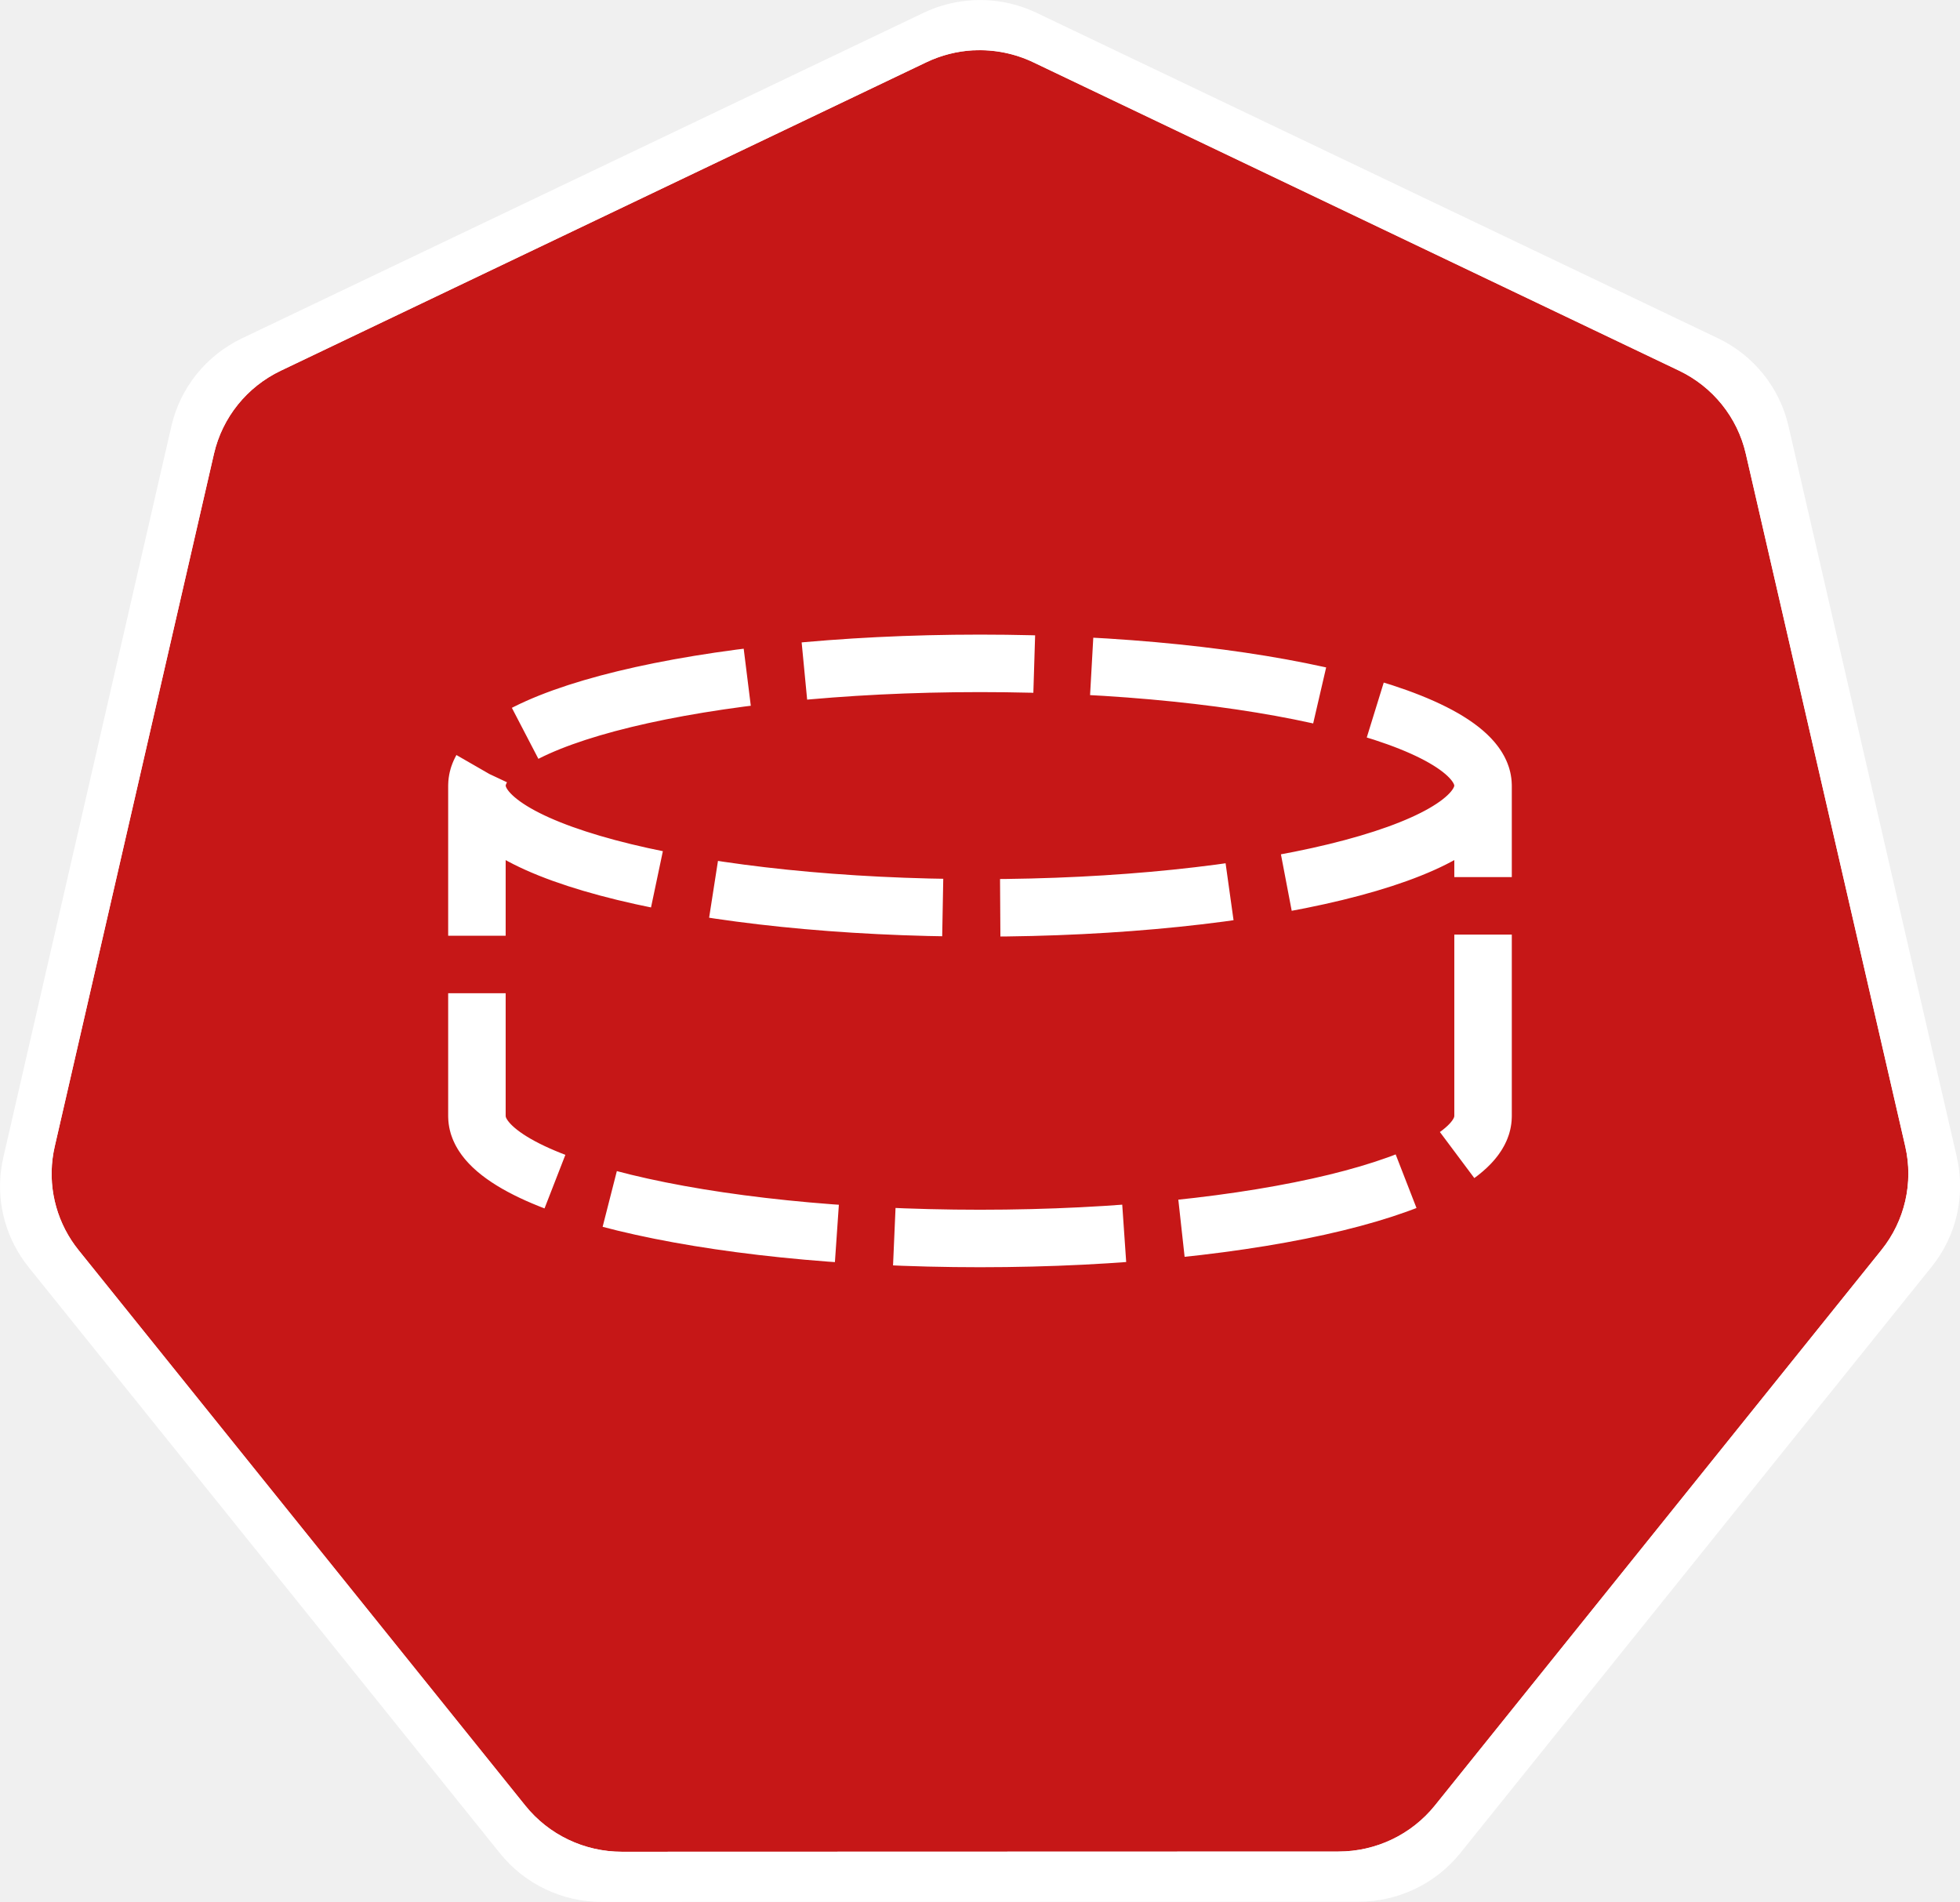
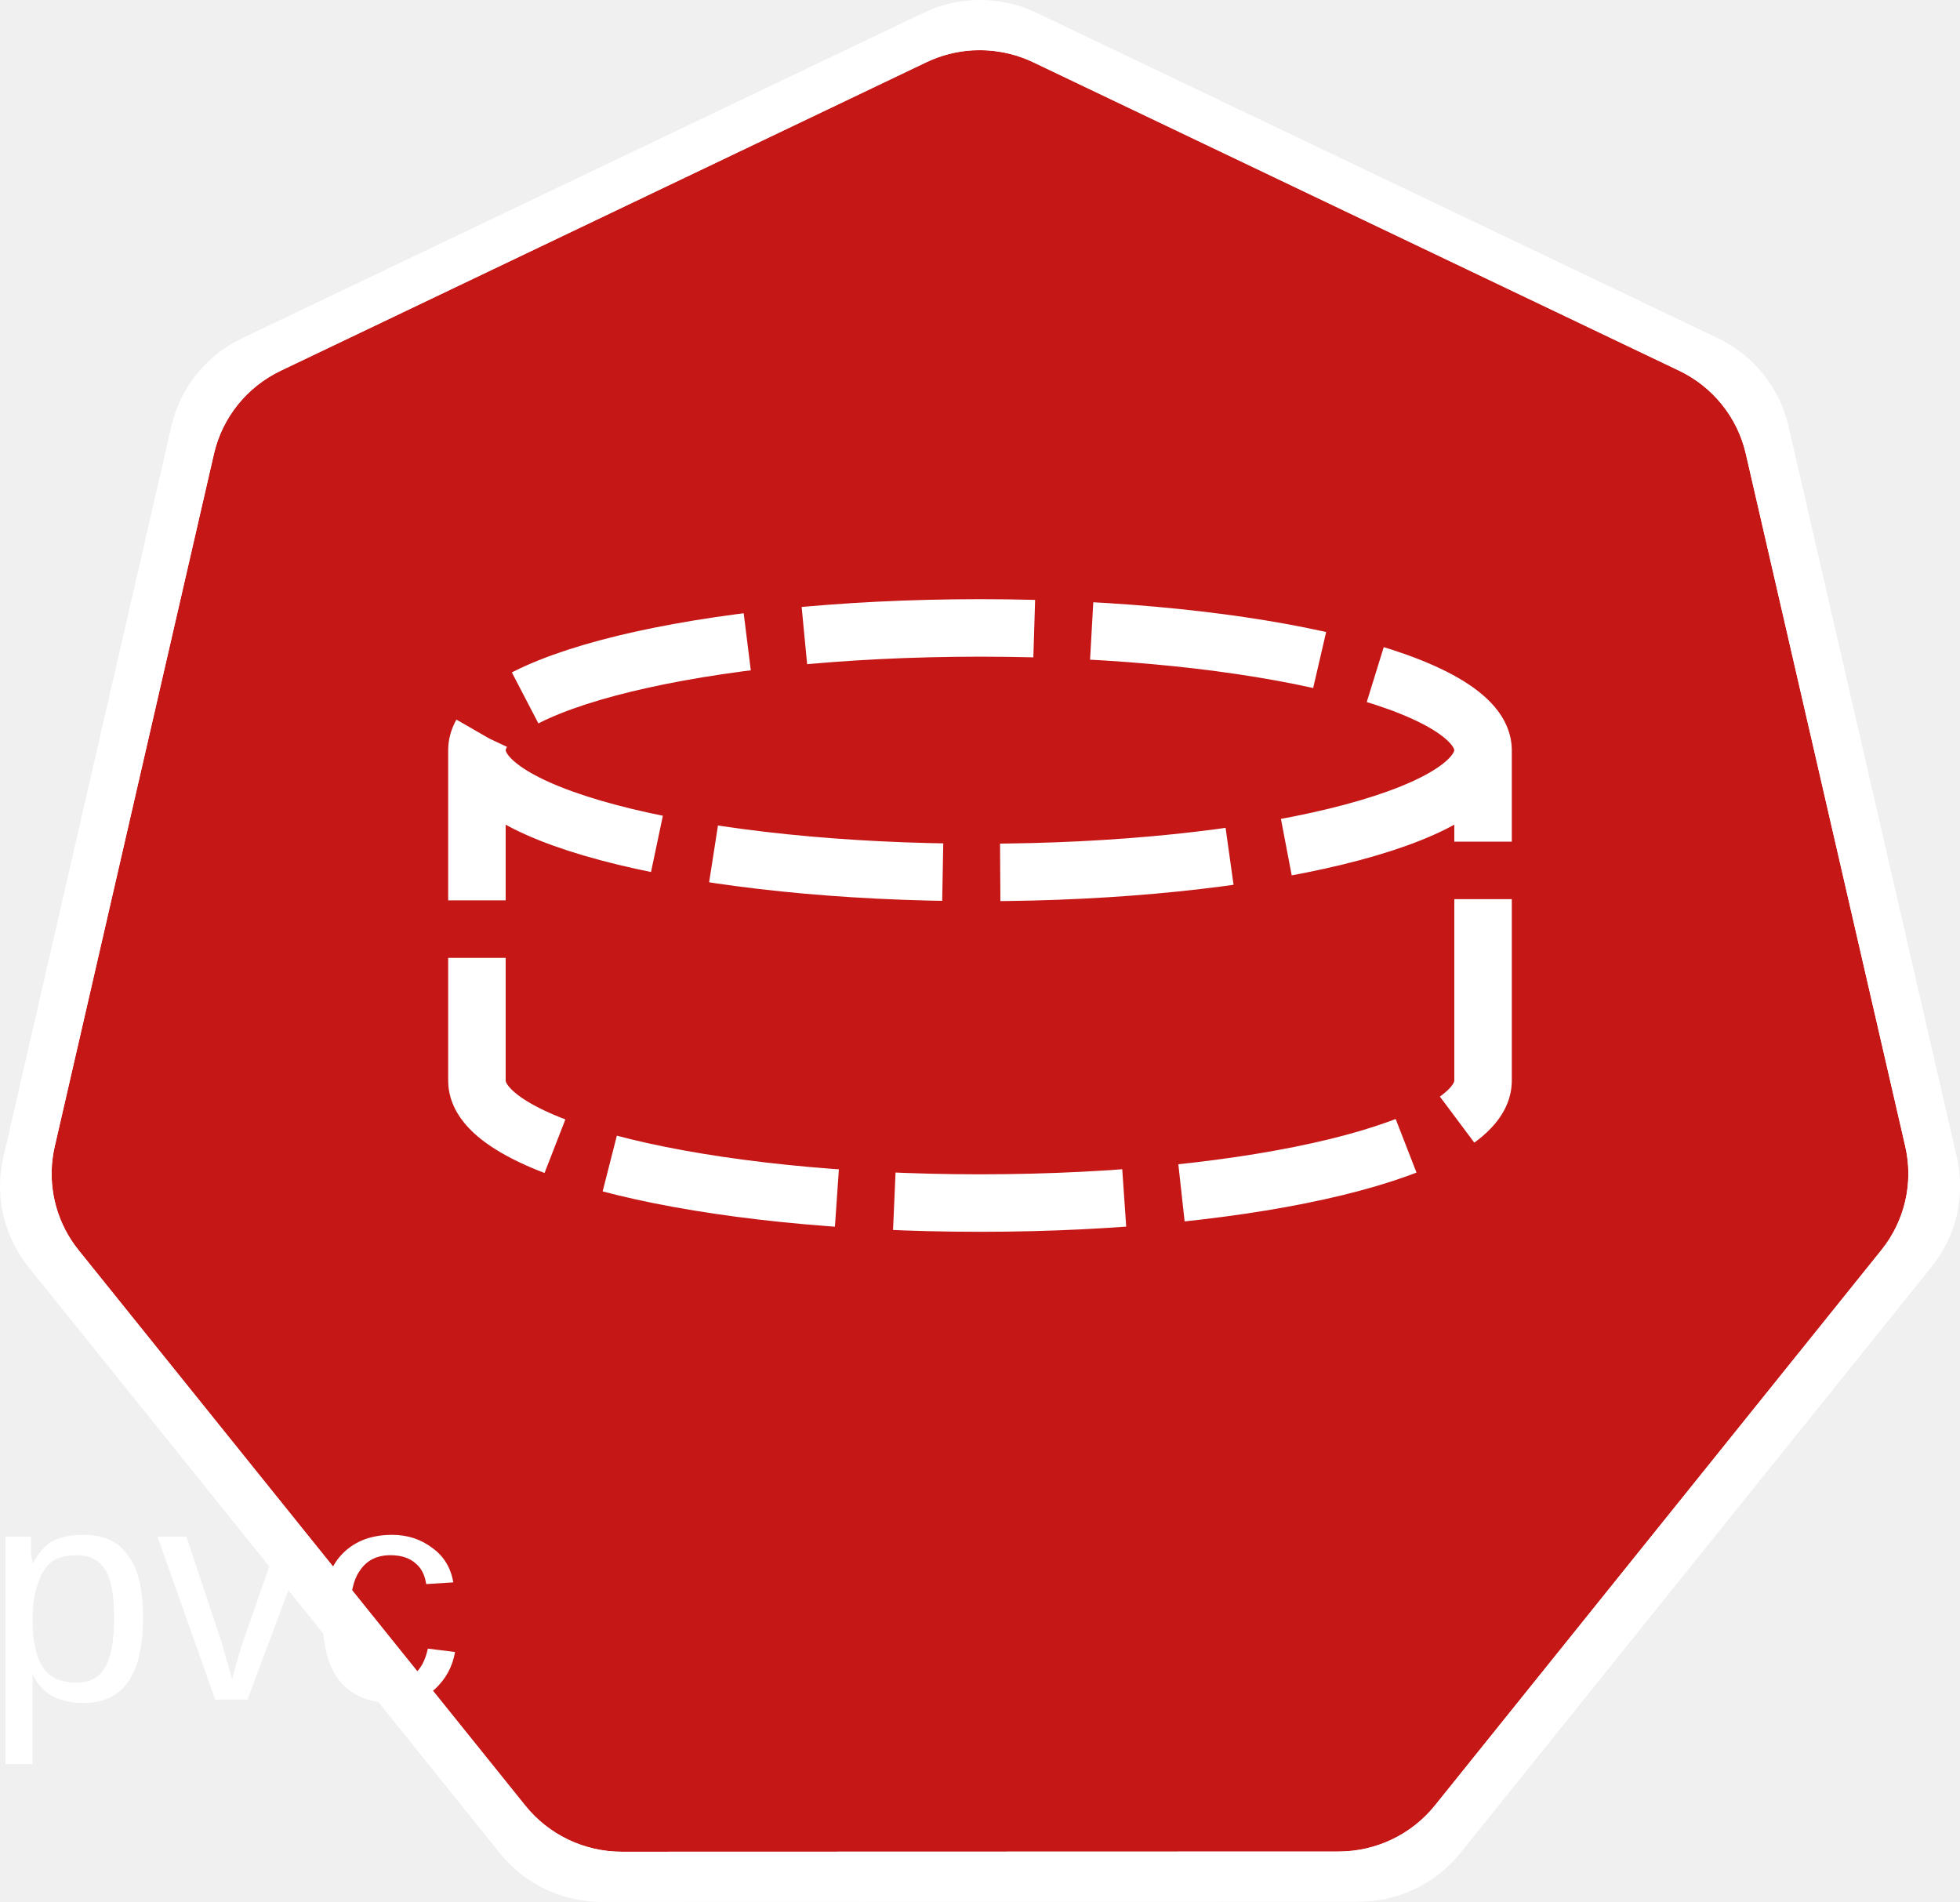
<svg xmlns="http://www.w3.org/2000/svg" width="18.035mm" height="17.5mm" viewBox="0 0 18.035 17.5" version="1.1" id="svg13826">
  <defs id="defs13820" />
  <g id="layer1" transform="translate(-0.9926264,-1.174181)">
    <g id="g70" transform="matrix(1.014889,0,0,1.014889,16.90215,-2.698726)">
      <path id="path3055" d="m -6.849,4.272 a 1.119,1.11 0 0 0 -0.429,0.109 l -5.852,2.796 a 1.119,1.11 0 0 0 -0.606,0.753 l -1.444,6.281 a 1.119,1.11 0 0 0 0.152,0.851 1.119,1.11 0 0 0 0.064,0.088 l 4.051,5.037 a 1.119,1.11 0 0 0 0.875,0.418 l 6.496,-0.002 a 1.119,1.11 0 0 0 0.875,-0.417 L 1.382,15.149 A 1.119,1.11 0 0 0 1.598,14.21 L 0.152,7.929 A 1.119,1.11 0 0 0 -0.453,7.176 L -6.307,4.381 A 1.119,1.11 0 0 0 -6.849,4.272 Z" style="fill:#c61717;fill-opacity:1;stroke:none;stroke-width:0;stroke-miterlimit:4;stroke-dasharray:none;stroke-opacity:1" />
      <path id="path3054-2-9" d="M -6.852,3.818 A 1.181,1.172 0 0 0 -7.304,3.933 l -6.179,2.951 a 1.181,1.172 0 0 0 -0.639,0.795 l -1.524,6.631 a 1.181,1.172 0 0 0 0.16,0.899 1.181,1.172 0 0 0 0.067,0.093 l 4.276,5.317 a 1.181,1.172 0 0 0 0.924,0.441 l 6.858,-0.002 a 1.181,1.172 0 0 0 0.924,-0.44 l 4.275,-5.318 a 1.181,1.172 0 0 0 0.228,-0.991 L 0.539,7.678 A 1.181,1.172 0 0 0 -0.1,6.883 L -6.279,3.932 A 1.181,1.172 0 0 0 -6.852,3.818 Z m 0.003,0.455 a 1.119,1.11 0 0 1 0.543,0.109 l 5.853,2.795 A 1.119,1.11 0 0 1 0.152,7.929 L 1.598,14.21 a 1.119,1.11 0 0 1 -0.216,0.939 l -4.049,5.037 a 1.119,1.11 0 0 1 -0.875,0.417 l -6.496,0.002 a 1.119,1.11 0 0 1 -0.875,-0.418 l -4.051,-5.037 a 1.119,1.11 0 0 1 -0.064,-0.088 1.119,1.11 0 0 1 -0.152,-0.851 l 1.444,-6.281 a 1.119,1.11 0 0 1 0.606,-0.753 l 5.852,-2.796 a 1.119,1.11 0 0 1 0.429,-0.109 z" style="color:#000000;font-style:normal;font-variant:normal;font-weight:normal;font-stretch:normal;font-size:medium;line-height:normal;font-family:Sans;-inkscape-font-specification:Sans;text-indent:0;text-align:start;text-decoration:none;text-decoration-line:none;letter-spacing:normal;word-spacing:normal;text-transform:none;writing-mode:lr-tb;direction:ltr;baseline-shift:baseline;text-anchor:start;display:inline;overflow:visible;visibility:visible;fill:#ffffff;fill-opacity:1;fill-rule:nonzero;stroke:none;stroke-width:0;stroke-miterlimit:4;stroke-dasharray:none;marker:none;enable-background:accumulate" />
    </g>
-     <path id="path1134" d="m 14.639,8.403 0,0 c 0,0.621 -2.073,1.125 -4.629,1.125 -2.557,0 -4.629,-0.504 -4.629,-1.125 l 0,0 c 0,-0.621 2.073,-1.125 4.629,-1.125 2.557,0 4.629,0.504 4.629,1.125 l 0,3.042 c 0,0.621 -2.073,1.125 -4.629,1.125 -2.557,0 -4.629,-0.504 -4.629,-1.125 l 0,-3.042" style="fill:none;fill-rule:evenodd;stroke:#ffffff;stroke-width:0.529;stroke-linecap:butt;stroke-linejoin:round;stroke-miterlimit:10;stroke-dasharray:2.117, 0.529;stroke-dashoffset:0;stroke-opacity:1" />
+     <text id="text2066" y="16.812" x="9.93" style="font-style:normal;font-weight:normal;font-size:10.583px;line-height:6.615px;font-family:Sans;letter-spacing:0px;word-spacing:0px;fill:#ffffff;fill-opacity:1;stroke:none;stroke-width:0.265px;stroke-linecap:butt;stroke-linejoin:miter;stroke-opacity:1" xml:space="preserve">
+       <tspan style="font-style:normal;font-variant:normal;font-weight:normal;font-stretch:normal;font-size:2.822px;font-family:Arial;-inkscape-font-specification:'Arial, Normal';text-align:center;writing-mode:lr-tb;text-anchor:middle;fill:#ffffff;fill-opacity:1;stroke-width:0.265px" y="16.812" x="9.93" id="tspan2064">pvc</tspan>
+     </text>
+     <path id="path1134" d="m 14.639,8.077 0,0 c 0,0.621 -2.073,1.125 -4.629,1.125 -2.557,0 -4.629,-0.504 -4.629,-1.125 l 0,0 c 0,-0.621 2.073,-1.125 4.629,-1.125 2.557,0 4.629,0.504 4.629,1.125 l 0,3.042 c 0,0.621 -2.073,1.125 -4.629,1.125 -2.557,0 -4.629,-0.504 -4.629,-1.125 l 0,-3.042" style="fill:none;fill-rule:evenodd;stroke:#ffffff;stroke-width:0.529;stroke-linecap:butt;stroke-linejoin:round;stroke-miterlimit:10;stroke-dasharray:2.117, 0.529;stroke-dashoffset:0;stroke-opacity:1" />
  </g>
</svg>
